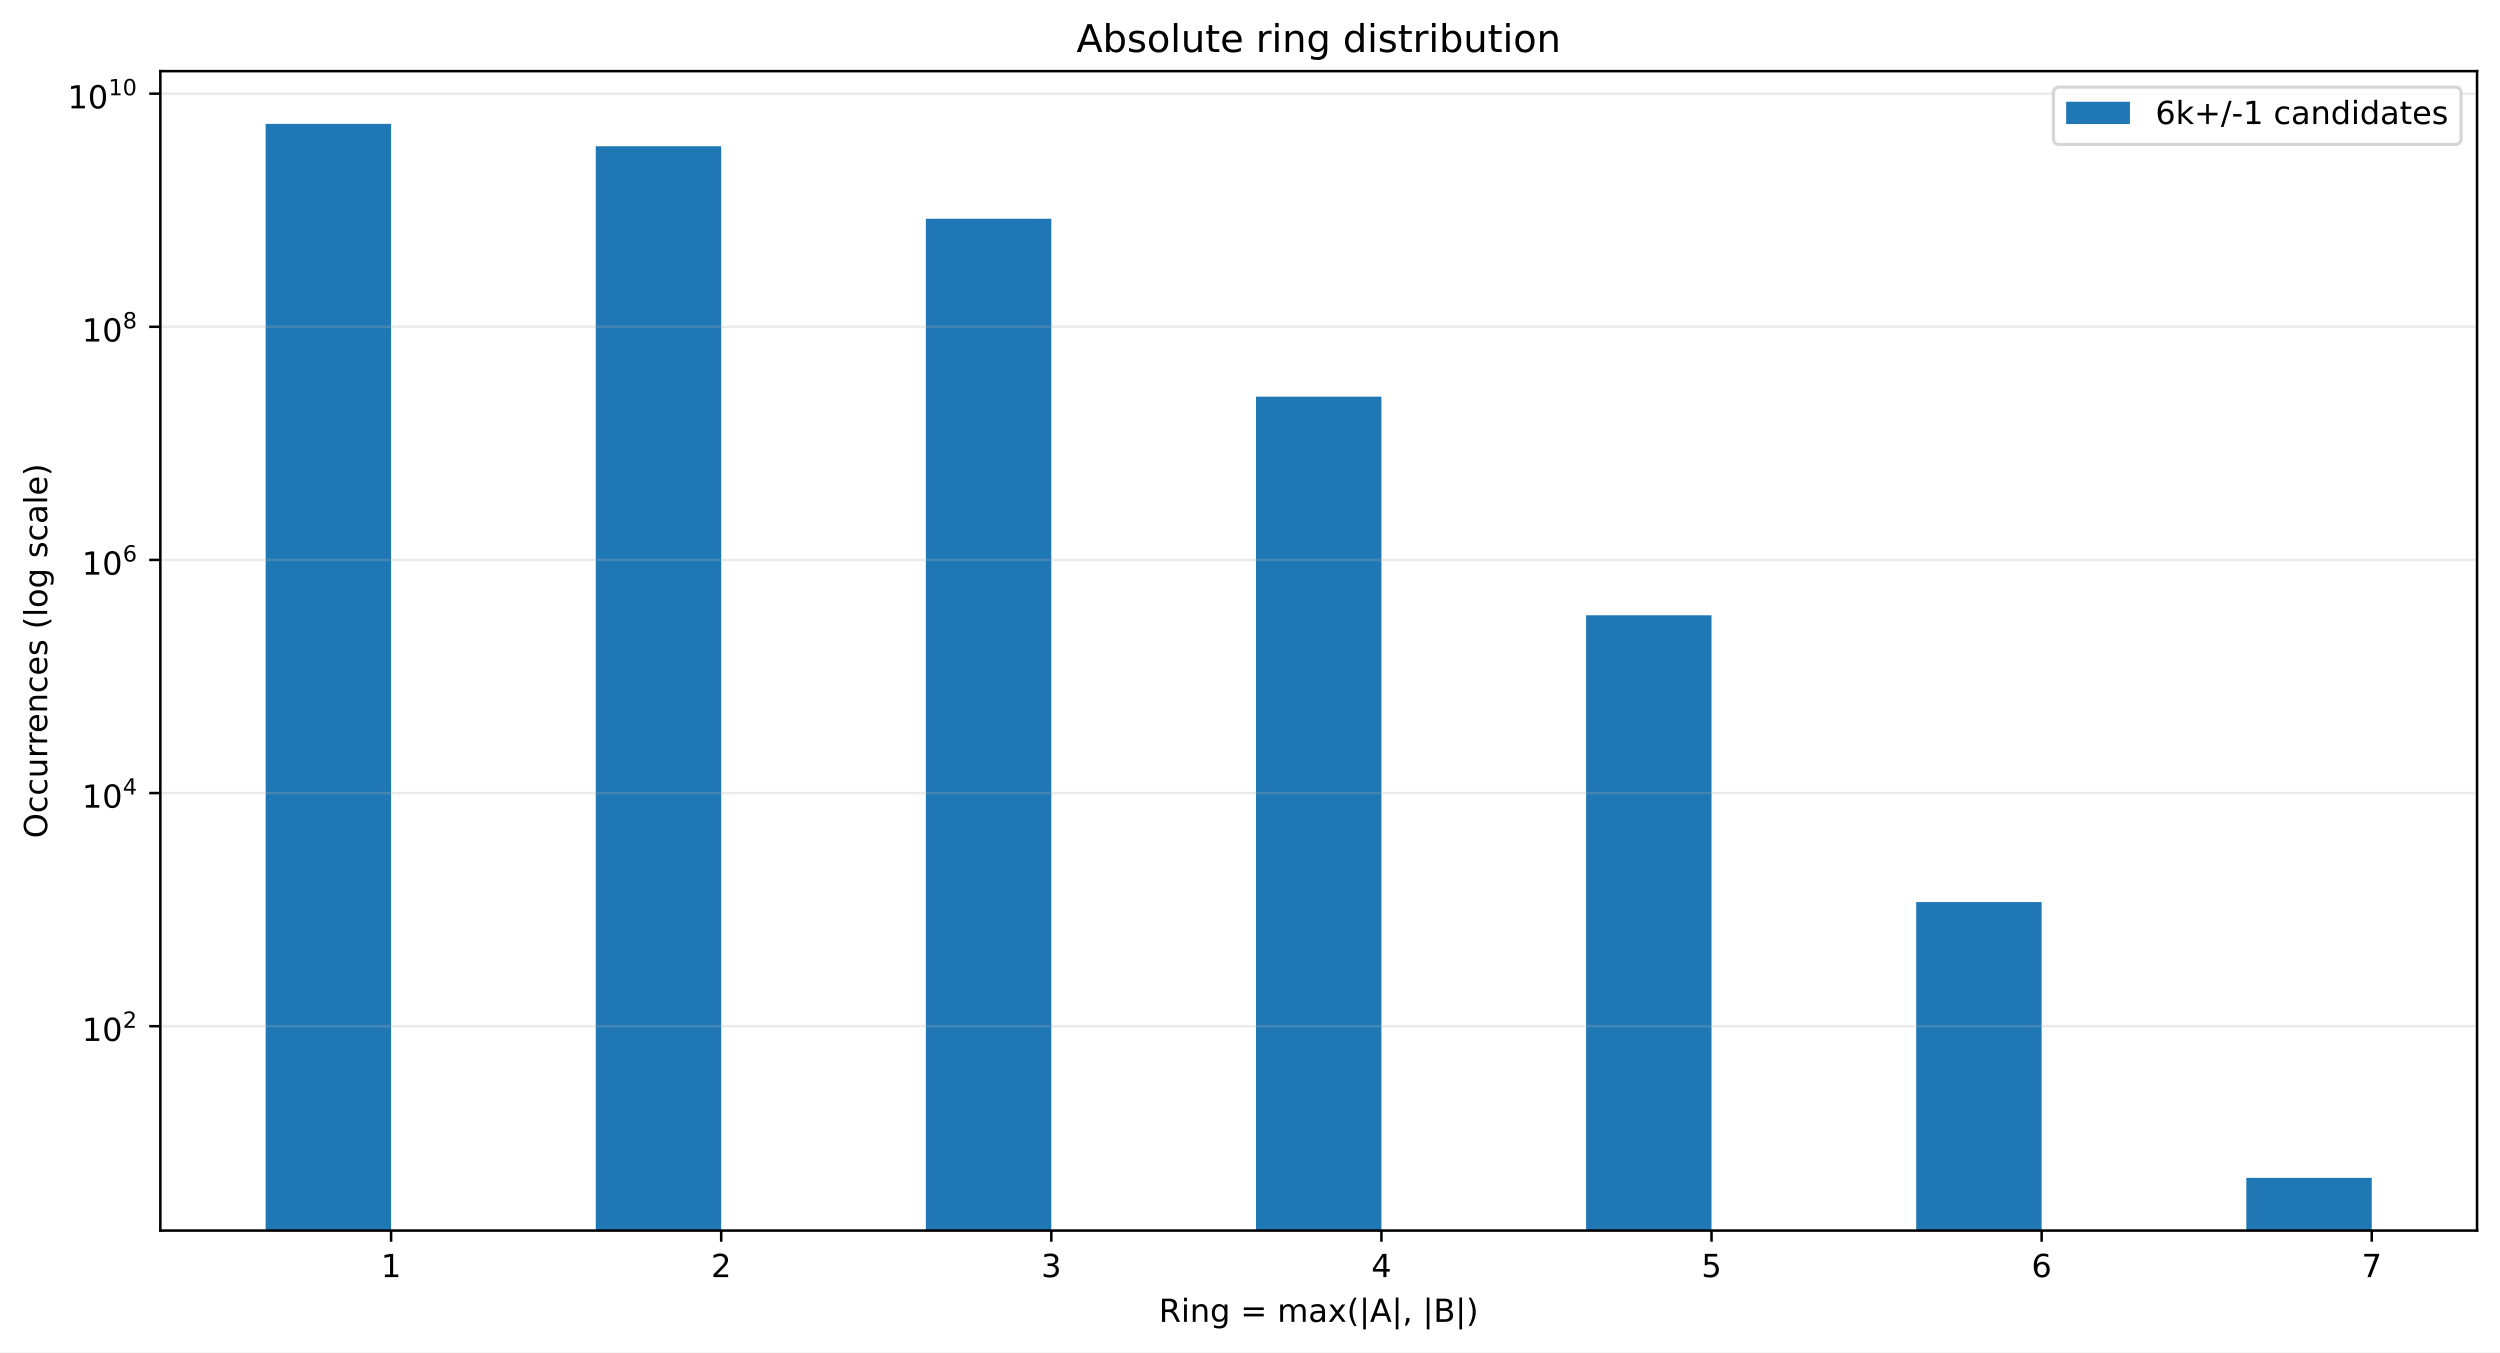
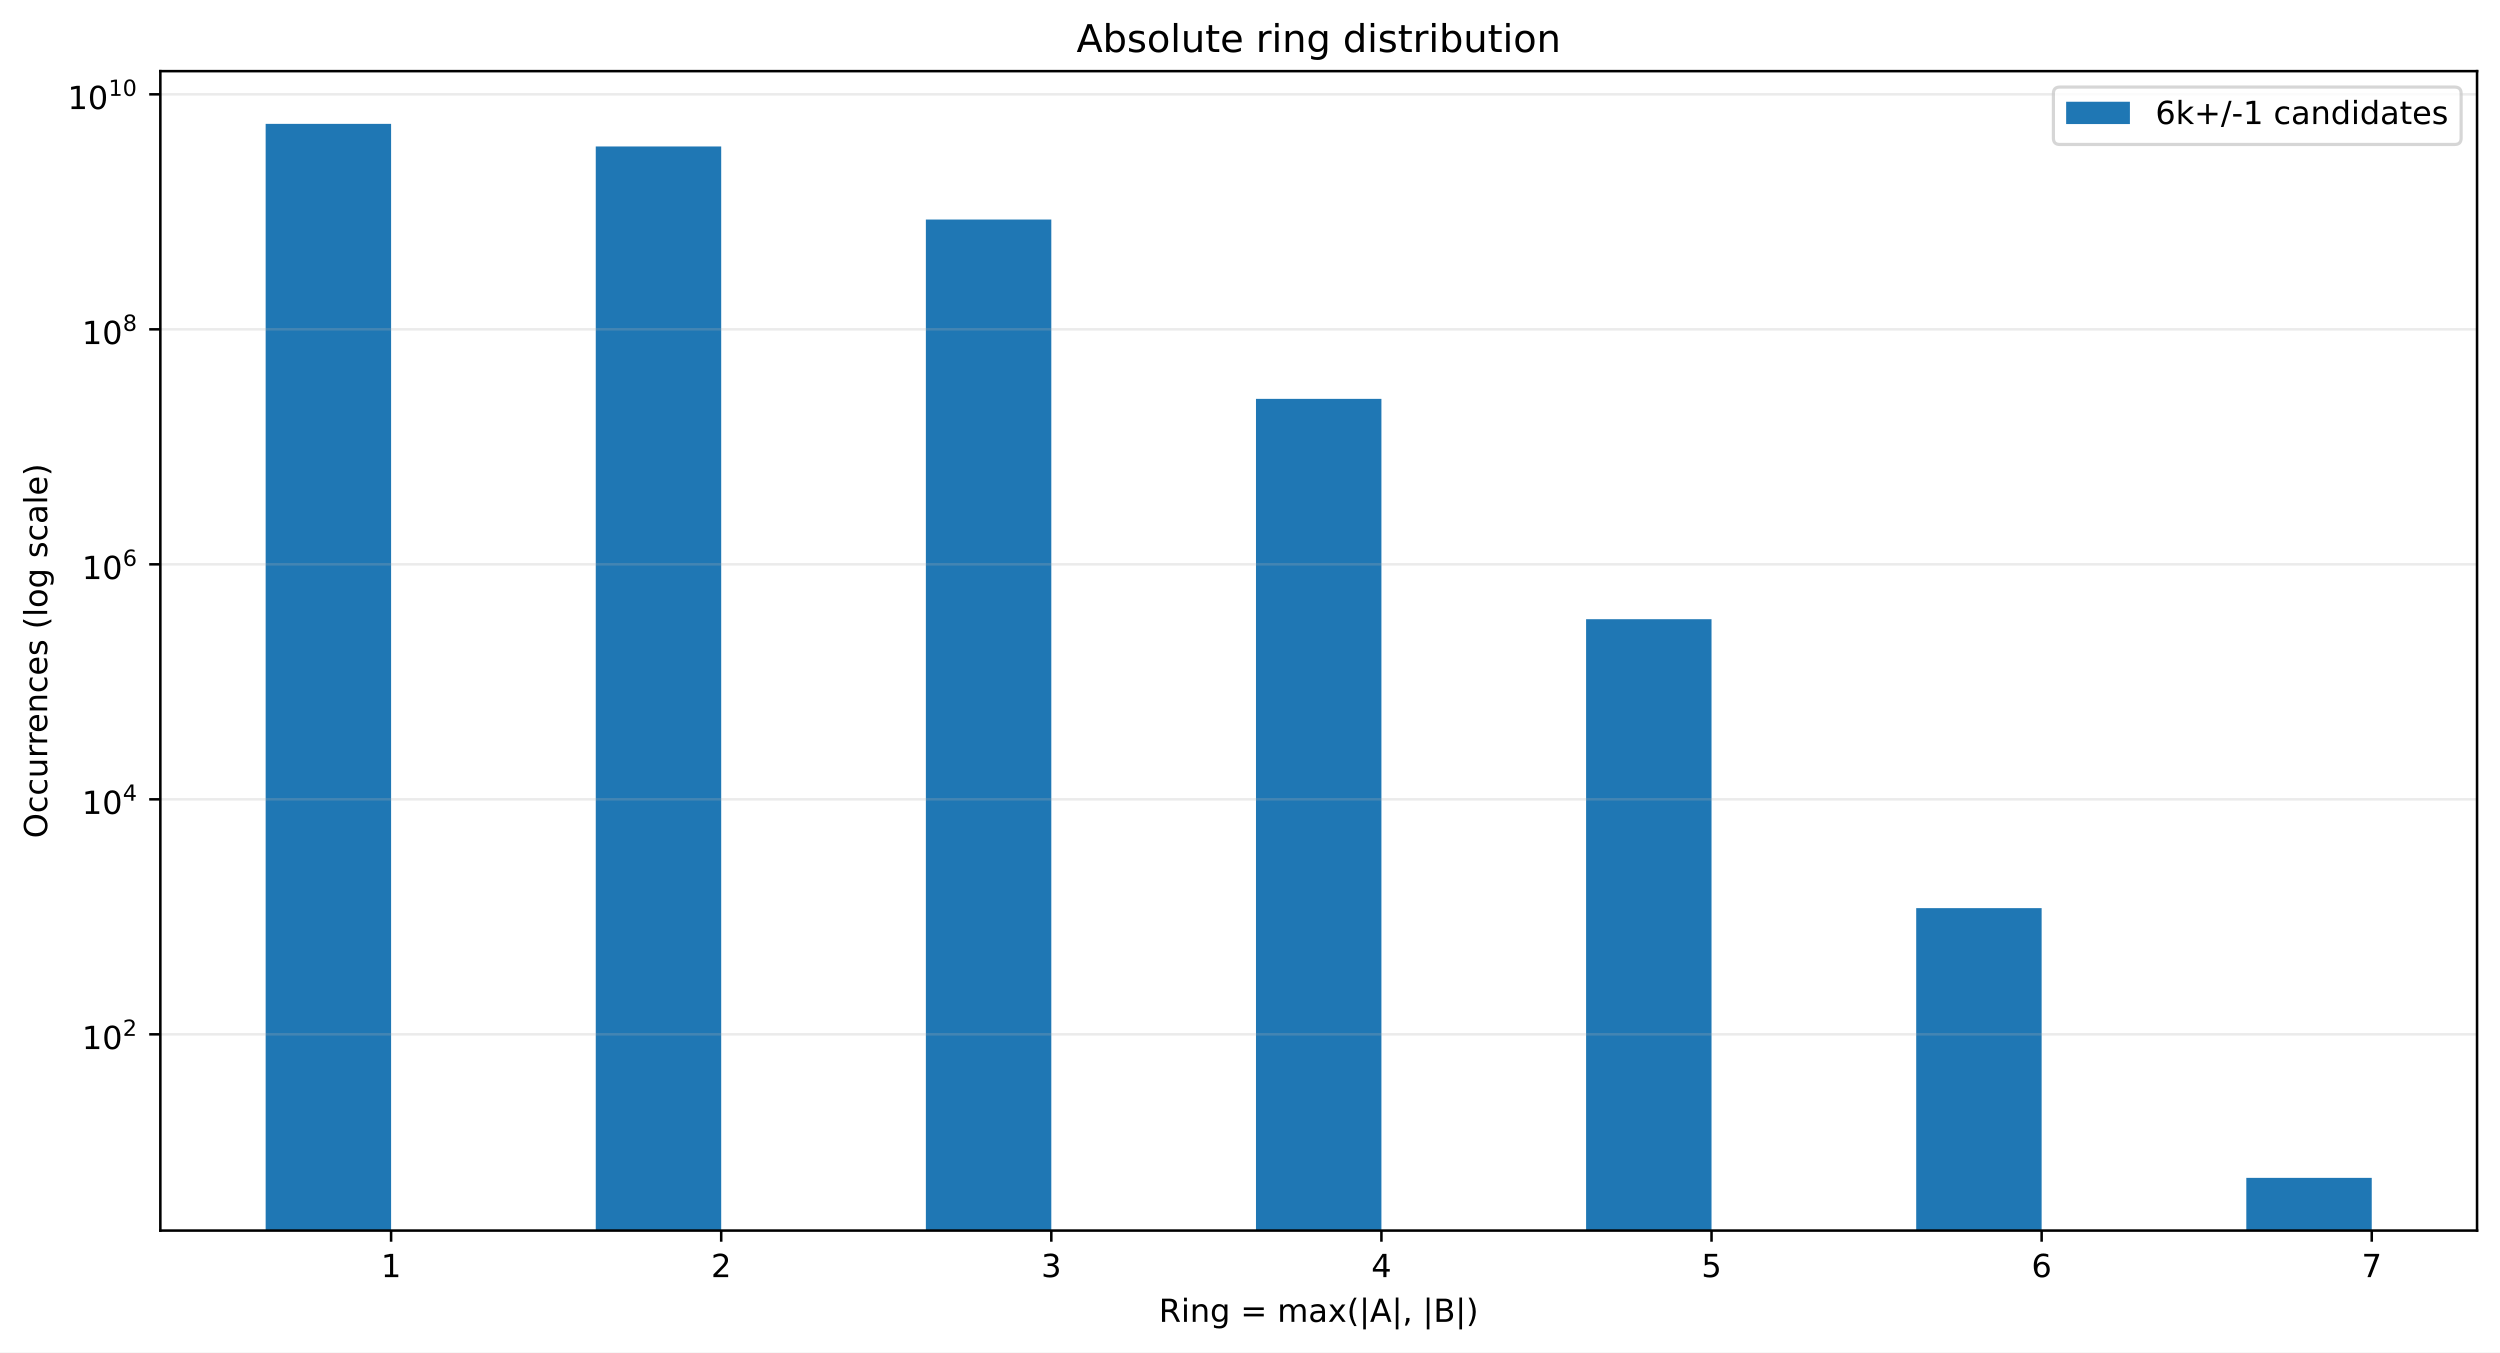
<svg xmlns="http://www.w3.org/2000/svg" xmlns:xlink="http://www.w3.org/1999/xlink" width="784.258pt" height="424.28pt" viewBox="0 0 784.258 424.28" version="1.1">
  <defs>
    <style type="text/css">*{stroke-linejoin: round; stroke-linecap: butt}</style>
  </defs>
  <g id="figure_1">
    <g id="patch_1">
      <path d="M 0 424.28  L 784.258 424.28  L 784.258 0  L 0 0  z " style="fill: #ffffff" />
    </g>
    <g id="axes_1">
      <g id="patch_2">
        <path d="M 50.301 386.036  L 777.058 386.036  L 777.058 22.318  L 50.301 22.318  z " style="fill: #ffffff" />
      </g>
      <g id="patch_3">
-         <path d="M 83.335 36962.737  L 122.687 36962.737  L 122.687 38.851  L 83.335 38.851  z " clip-path="url(#p8d87870144)" style="fill: #1f77b4" />
+         <path d="M 83.335 37257.969  L 122.687 37257.969  L 122.687 38.851  L 83.335 38.851  z " clip-path="url(#peb9c384cba)" style="fill: #1f77b4" />
      </g>
      <g id="patch_4">
-         <path d="M 186.891 36962.737  L 226.243 36962.737  L 226.243 45.889  L 186.891 45.889  z " clip-path="url(#p8d87870144)" style="fill: #1f77b4" />
+         <path d="M 186.891 37257.969  L 226.243 37257.969  L 226.243 45.946  L 186.891 45.946  z " clip-path="url(#peb9c384cba)" style="fill: #1f77b4" />
      </g>
      <g id="patch_5">
-         <path d="M 290.448 36962.737  L 329.799 36962.737  L 329.799 68.623  L 290.448 68.623  z " clip-path="url(#p8d87870144)" style="fill: #1f77b4" />
+         <path d="M 290.448 37257.969  L 329.799 37257.969  L 329.799 68.861  L 290.448 68.861  z " clip-path="url(#peb9c384cba)" style="fill: #1f77b4" />
      </g>
      <g id="patch_6">
-         <path d="M 394.004 36962.737  L 433.355 36962.737  L 433.355 124.446  L 394.004 124.446  z " clip-path="url(#p8d87870144)" style="fill: #1f77b4" />
+         <path d="M 394.004 37257.969  L 433.355 37257.969  L 433.355 125.13  L 394.004 125.13  z " clip-path="url(#peb9c384cba)" style="fill: #1f77b4" />
      </g>
      <g id="patch_7">
-         <path d="M 497.56 36962.737  L 536.912 36962.737  L 536.912 193.011  L 497.56 193.011  z " clip-path="url(#p8d87870144)" style="fill: #1f77b4" />
+         <path d="M 497.56 37257.969  L 536.912 37257.969  L 536.912 194.243  L 497.56 194.243  z " clip-path="url(#peb9c384cba)" style="fill: #1f77b4" />
      </g>
      <g id="patch_8">
-         <path d="M 601.116 36962.737  L 640.468 36962.737  L 640.468 282.975  L 601.116 282.975  z " clip-path="url(#p8d87870144)" style="fill: #1f77b4" />
+         <path d="M 601.116 37257.969  L 640.468 37257.969  L 640.468 284.876  L 601.116 284.876  z " clip-path="url(#peb9c384cba)" style="fill: #1f77b4" />
      </g>
      <g id="patch_9">
-         <path d="M 704.673 36962.737  L 744.024 36962.737  L 744.024 369.503  L 704.673 369.503  z " clip-path="url(#p8d87870144)" style="fill: #1f77b4" />
+         <path d="M 704.673 37257.969  L 744.024 37257.969  L 744.024 369.503  L 704.673 369.503  z " clip-path="url(#peb9c384cba)" style="fill: #1f77b4" />
      </g>
      <g id="matplotlib.axis_1">
        <g id="xtick_1">
          <g id="line2d_1">
            <defs>
-               <path id="mff94acd181" d="M 0 0  L 0 3.5  " style="stroke: #000000; stroke-width: 0.8" />
+               <path id="m0739a1e039" d="M 0 0  L 0 3.5  " style="stroke: #000000; stroke-width: 0.8" />
            </defs>
            <g>
-               <use xlink:href="#mff94acd181" x="122.687" y="386.036" style="stroke: #000000; stroke-width: 0.8" />
+               <use xlink:href="#m0739a1e039" x="122.687" y="386.036" style="stroke: #000000; stroke-width: 0.8" />
            </g>
          </g>
          <g id="text_1">
            <g transform="translate(119.5053 400.6334) scale(0.1 -0.1)">
              <defs>
                <path id="DejaVuSans-14" d="M 794 531  L 1825 531  L 1825 4091  L 703 3866  L 703 4441  L 1819 4666  L 2450 4666  L 2450 531  L 3481 531  L 3481 0  L 794 0  L 794 531  z " transform="scale(0.015625)" />
              </defs>
              <use xlink:href="#DejaVuSans-14" />
            </g>
          </g>
        </g>
        <g id="xtick_2">
          <g id="line2d_2">
            <g>
-               <use xlink:href="#mff94acd181" x="226.243" y="386.036" style="stroke: #000000; stroke-width: 0.8" />
+               <use xlink:href="#m0739a1e039" x="226.243" y="386.036" style="stroke: #000000; stroke-width: 0.8" />
            </g>
          </g>
          <g id="text_2">
            <g transform="translate(223.0616 400.6334) scale(0.1 -0.1)">
              <defs>
                <path id="DejaVuSans-15" d="M 1228 531  L 3431 531  L 3431 0  L 469 0  L 469 531  Q 828 903 1448 1529  Q 2069 2156 2228 2338  Q 2531 2678 2651 2914  Q 2772 3150 2772 3378  Q 2772 3750 2511 3984  Q 2250 4219 1831 4219  Q 1534 4219 1204 4116  Q 875 4013 500 3803  L 500 4441  Q 881 4594 1212 4672  Q 1544 4750 1819 4750  Q 2544 4750 2975 4387  Q 3406 4025 3406 3419  Q 3406 3131 3298 2873  Q 3191 2616 2906 2266  Q 2828 2175 2409 1742  Q 1991 1309 1228 531  z " transform="scale(0.015625)" />
              </defs>
              <use xlink:href="#DejaVuSans-15" />
            </g>
          </g>
        </g>
        <g id="xtick_3">
          <g id="line2d_3">
            <g>
-               <use xlink:href="#mff94acd181" x="329.799" y="386.036" style="stroke: #000000; stroke-width: 0.8" />
+               <use xlink:href="#m0739a1e039" x="329.799" y="386.036" style="stroke: #000000; stroke-width: 0.8" />
            </g>
          </g>
          <g id="text_3">
            <g transform="translate(326.6178 400.6334) scale(0.1 -0.1)">
              <defs>
                <path id="DejaVuSans-16" d="M 2597 2516  Q 3050 2419 3304 2112  Q 3559 1806 3559 1356  Q 3559 666 3084 287  Q 2609 -91 1734 -91  Q 1441 -91 1130 -33  Q 819 25 488 141  L 488 750  Q 750 597 1062 519  Q 1375 441 1716 441  Q 2309 441 2620 675  Q 2931 909 2931 1356  Q 2931 1769 2642 2001  Q 2353 2234 1838 2234  L 1294 2234  L 1294 2753  L 1863 2753  Q 2328 2753 2575 2939  Q 2822 3125 2822 3475  Q 2822 3834 2567 4026  Q 2313 4219 1838 4219  Q 1578 4219 1281 4162  Q 984 4106 628 3988  L 628 4550  Q 988 4650 1302 4700  Q 1616 4750 1894 4750  Q 2613 4750 3031 4423  Q 3450 4097 3450 3541  Q 3450 3153 3228 2886  Q 3006 2619 2597 2516  z " transform="scale(0.015625)" />
              </defs>
              <use xlink:href="#DejaVuSans-16" />
            </g>
          </g>
        </g>
        <g id="xtick_4">
          <g id="line2d_4">
            <g>
-               <use xlink:href="#mff94acd181" x="433.355" y="386.036" style="stroke: #000000; stroke-width: 0.8" />
+               <use xlink:href="#m0739a1e039" x="433.355" y="386.036" style="stroke: #000000; stroke-width: 0.8" />
            </g>
          </g>
          <g id="text_4">
            <g transform="translate(430.174 400.6334) scale(0.1 -0.1)">
              <defs>
                <path id="DejaVuSans-17" d="M 2419 4116  L 825 1625  L 2419 1625  L 2419 4116  z M 2253 4666  L 3047 4666  L 3047 1625  L 3713 1625  L 3713 1100  L 3047 1100  L 3047 0  L 2419 0  L 2419 1100  L 313 1100  L 313 1709  L 2253 4666  z " transform="scale(0.015625)" />
              </defs>
              <use xlink:href="#DejaVuSans-17" />
            </g>
          </g>
        </g>
        <g id="xtick_5">
          <g id="line2d_5">
            <g>
-               <use xlink:href="#mff94acd181" x="536.912" y="386.036" style="stroke: #000000; stroke-width: 0.8" />
+               <use xlink:href="#m0739a1e039" x="536.912" y="386.036" style="stroke: #000000; stroke-width: 0.8" />
            </g>
          </g>
          <g id="text_5">
            <g transform="translate(533.7303 400.6334) scale(0.1 -0.1)">
              <defs>
                <path id="DejaVuSans-18" d="M 691 4666  L 3169 4666  L 3169 4134  L 1269 4134  L 1269 2991  Q 1406 3038 1543 3061  Q 1681 3084 1819 3084  Q 2600 3084 3056 2656  Q 3513 2228 3513 1497  Q 3513 744 3044 326  Q 2575 -91 1722 -91  Q 1428 -91 1123 -41  Q 819 9 494 109  L 494 744  Q 775 591 1075 516  Q 1375 441 1709 441  Q 2250 441 2565 725  Q 2881 1009 2881 1497  Q 2881 1984 2565 2268  Q 2250 2553 1709 2553  Q 1456 2553 1204 2497  Q 953 2441 691 2322  L 691 4666  z " transform="scale(0.015625)" />
              </defs>
              <use xlink:href="#DejaVuSans-18" />
            </g>
          </g>
        </g>
        <g id="xtick_6">
          <g id="line2d_6">
            <g>
-               <use xlink:href="#mff94acd181" x="640.468" y="386.036" style="stroke: #000000; stroke-width: 0.8" />
+               <use xlink:href="#m0739a1e039" x="640.468" y="386.036" style="stroke: #000000; stroke-width: 0.8" />
            </g>
          </g>
          <g id="text_6">
            <g transform="translate(637.2865 400.6334) scale(0.1 -0.1)">
              <defs>
                <path id="DejaVuSans-19" d="M 2113 2584  Q 1688 2584 1439 2293  Q 1191 2003 1191 1497  Q 1191 994 1439 701  Q 1688 409 2113 409  Q 2538 409 2786 701  Q 3034 994 3034 1497  Q 3034 2003 2786 2293  Q 2538 2584 2113 2584  z M 3366 4563  L 3366 3988  Q 3128 4100 2886 4159  Q 2644 4219 2406 4219  Q 1781 4219 1451 3797  Q 1122 3375 1075 2522  Q 1259 2794 1537 2939  Q 1816 3084 2150 3084  Q 2853 3084 3261 2657  Q 3669 2231 3669 1497  Q 3669 778 3244 343  Q 2819 -91 2113 -91  Q 1303 -91 875 529  Q 447 1150 447 2328  Q 447 3434 972 4092  Q 1497 4750 2381 4750  Q 2619 4750 2861 4703  Q 3103 4656 3366 4563  z " transform="scale(0.015625)" />
              </defs>
              <use xlink:href="#DejaVuSans-19" />
            </g>
          </g>
        </g>
        <g id="xtick_7">
          <g id="line2d_7">
            <g>
-               <use xlink:href="#mff94acd181" x="744.024" y="386.036" style="stroke: #000000; stroke-width: 0.8" />
+               <use xlink:href="#m0739a1e039" x="744.024" y="386.036" style="stroke: #000000; stroke-width: 0.8" />
            </g>
          </g>
          <g id="text_7">
            <g transform="translate(740.8427 400.6334) scale(0.1 -0.1)">
              <defs>
                <path id="DejaVuSans-1a" d="M 525 4666  L 3525 4666  L 3525 4397  L 1831 0  L 1172 0  L 2766 4134  L 525 4134  L 525 4666  z " transform="scale(0.015625)" />
              </defs>
              <use xlink:href="#DejaVuSans-1a" />
            </g>
          </g>
        </g>
        <g id="text_8">
          <g transform="translate(363.5437 414.678) scale(0.1 -0.1)">
            <defs>
              <path id="DejaVuSans-35" d="M 2841 2188  Q 3044 2119 3236 1894  Q 3428 1669 3622 1275  L 4263 0  L 3584 0  L 2988 1197  Q 2756 1666 2539 1819  Q 2322 1972 1947 1972  L 1259 1972  L 1259 0  L 628 0  L 628 4666  L 2053 4666  Q 2853 4666 3247 4331  Q 3641 3997 3641 3322  Q 3641 2881 3436 2590  Q 3231 2300 2841 2188  z M 1259 4147  L 1259 2491  L 2053 2491  Q 2509 2491 2742 2702  Q 2975 2913 2975 3322  Q 2975 3731 2742 3939  Q 2509 4147 2053 4147  L 1259 4147  z " transform="scale(0.015625)" />
              <path id="DejaVuSans-4c" d="M 603 3500  L 1178 3500  L 1178 0  L 603 0  L 603 3500  z M 603 4863  L 1178 4863  L 1178 4134  L 603 4134  L 603 4863  z " transform="scale(0.015625)" />
              <path id="DejaVuSans-51" d="M 3513 2113  L 3513 0  L 2938 0  L 2938 2094  Q 2938 2591 2744 2837  Q 2550 3084 2163 3084  Q 1697 3084 1428 2787  Q 1159 2491 1159 1978  L 1159 0  L 581 0  L 581 3500  L 1159 3500  L 1159 2956  Q 1366 3272 1645 3428  Q 1925 3584 2291 3584  Q 2894 3584 3203 3211  Q 3513 2838 3513 2113  z " transform="scale(0.015625)" />
              <path id="DejaVuSans-4a" d="M 2906 1791  Q 2906 2416 2648 2759  Q 2391 3103 1925 3103  Q 1463 3103 1205 2759  Q 947 2416 947 1791  Q 947 1169 1205 825  Q 1463 481 1925 481  Q 2391 481 2648 825  Q 2906 1169 2906 1791  z M 3481 434  Q 3481 -459 3084 -895  Q 2688 -1331 1869 -1331  Q 1566 -1331 1297 -1286  Q 1028 -1241 775 -1147  L 775 -588  Q 1028 -725 1275 -790  Q 1522 -856 1778 -856  Q 2344 -856 2625 -561  Q 2906 -266 2906 331  L 2906 616  Q 2728 306 2450 153  Q 2172 0 1784 0  Q 1141 0 747 490  Q 353 981 353 1791  Q 353 2603 747 3093  Q 1141 3584 1784 3584  Q 2172 3584 2450 3431  Q 2728 3278 2906 2969  L 2906 3500  L 3481 3500  L 3481 434  z " transform="scale(0.015625)" />
              <path id="DejaVuSans-3" transform="scale(0.015625)" />
              <path id="DejaVuSans-20" d="M 678 2906  L 4684 2906  L 4684 2381  L 678 2381  L 678 2906  z M 678 1631  L 4684 1631  L 4684 1100  L 678 1100  L 678 1631  z " transform="scale(0.015625)" />
              <path id="DejaVuSans-50" d="M 3328 2828  Q 3544 3216 3844 3400  Q 4144 3584 4550 3584  Q 5097 3584 5394 3201  Q 5691 2819 5691 2113  L 5691 0  L 5113 0  L 5113 2094  Q 5113 2597 4934 2840  Q 4756 3084 4391 3084  Q 3944 3084 3684 2787  Q 3425 2491 3425 1978  L 3425 0  L 2847 0  L 2847 2094  Q 2847 2600 2669 2842  Q 2491 3084 2119 3084  Q 1678 3084 1418 2786  Q 1159 2488 1159 1978  L 1159 0  L 581 0  L 581 3500  L 1159 3500  L 1159 2956  Q 1356 3278 1631 3431  Q 1906 3584 2284 3584  Q 2666 3584 2933 3390  Q 3200 3197 3328 2828  z " transform="scale(0.015625)" />
              <path id="DejaVuSans-44" d="M 2194 1759  Q 1497 1759 1228 1600  Q 959 1441 959 1056  Q 959 750 1161 570  Q 1363 391 1709 391  Q 2188 391 2477 730  Q 2766 1069 2766 1631  L 2766 1759  L 2194 1759  z M 3341 1997  L 3341 0  L 2766 0  L 2766 531  Q 2569 213 2275 61  Q 1981 -91 1556 -91  Q 1019 -91 701 211  Q 384 513 384 1019  Q 384 1609 779 1909  Q 1175 2209 1959 2209  L 2766 2209  L 2766 2266  Q 2766 2663 2505 2880  Q 2244 3097 1772 3097  Q 1472 3097 1187 3025  Q 903 2953 641 2809  L 641 3341  Q 956 3463 1253 3523  Q 1550 3584 1831 3584  Q 2591 3584 2966 3190  Q 3341 2797 3341 1997  z " transform="scale(0.015625)" />
              <path id="DejaVuSans-5b" d="M 3513 3500  L 2247 1797  L 3578 0  L 2900 0  L 1881 1375  L 863 0  L 184 0  L 1544 1831  L 300 3500  L 978 3500  L 1906 2253  L 2834 3500  L 3513 3500  z " transform="scale(0.015625)" />
              <path id="DejaVuSans-b" d="M 1984 4856  Q 1566 4138 1362 3434  Q 1159 2731 1159 2009  Q 1159 1288 1364 580  Q 1569 -128 1984 -844  L 1484 -844  Q 1016 -109 783 600  Q 550 1309 550 2009  Q 550 2706 781 3412  Q 1013 4119 1484 4856  L 1984 4856  z " transform="scale(0.015625)" />
              <path id="DejaVuSans-5f" d="M 1344 4891  L 1344 -1509  L 813 -1509  L 813 4891  L 1344 4891  z " transform="scale(0.015625)" />
              <path id="DejaVuSans-24" d="M 2188 4044  L 1331 1722  L 3047 1722  L 2188 4044  z M 1831 4666  L 2547 4666  L 4325 0  L 3669 0  L 3244 1197  L 1141 1197  L 716 0  L 50 0  L 1831 4666  z " transform="scale(0.015625)" />
              <path id="DejaVuSans-f" d="M 750 794  L 1409 794  L 1409 256  L 897 -744  L 494 -744  L 750 256  L 750 794  z " transform="scale(0.015625)" />
              <path id="DejaVuSans-25" d="M 1259 2228  L 1259 519  L 2272 519  Q 2781 519 3026 730  Q 3272 941 3272 1375  Q 3272 1813 3026 2020  Q 2781 2228 2272 2228  L 1259 2228  z M 1259 4147  L 1259 2741  L 2194 2741  Q 2656 2741 2882 2914  Q 3109 3088 3109 3444  Q 3109 3797 2882 3972  Q 2656 4147 2194 4147  L 1259 4147  z M 628 4666  L 2241 4666  Q 2963 4666 3353 4366  Q 3744 4066 3744 3513  Q 3744 3084 3544 2831  Q 3344 2578 2956 2516  Q 3422 2416 3680 2098  Q 3938 1781 3938 1306  Q 3938 681 3513 340  Q 3088 0 2303 0  L 628 0  L 628 4666  z " transform="scale(0.015625)" />
              <path id="DejaVuSans-c" d="M 513 4856  L 1013 4856  Q 1481 4119 1714 3412  Q 1947 2706 1947 2009  Q 1947 1309 1714 600  Q 1481 -109 1013 -844  L 513 -844  Q 928 -128 1133 580  Q 1338 1288 1338 2009  Q 1338 2731 1133 3434  Q 928 4138 513 4856  z " transform="scale(0.015625)" />
            </defs>
            <use xlink:href="#DejaVuSans-35" />
            <use xlink:href="#DejaVuSans-4c" transform="translate(69.48438 0)" />
            <use xlink:href="#DejaVuSans-51" transform="translate(97.26562 0)" />
            <use xlink:href="#DejaVuSans-4a" transform="translate(160.6406 0)" />
            <use xlink:href="#DejaVuSans-3" transform="translate(224.125 0)" />
            <use xlink:href="#DejaVuSans-20" transform="translate(255.9062 0)" />
            <use xlink:href="#DejaVuSans-3" transform="translate(339.7031 0)" />
            <use xlink:href="#DejaVuSans-50" transform="translate(371.4844 0)" />
            <use xlink:href="#DejaVuSans-44" transform="translate(468.8906 0)" />
            <use xlink:href="#DejaVuSans-5b" transform="translate(530.1719 0)" />
            <use xlink:href="#DejaVuSans-b" transform="translate(589.3594 0)" />
            <use xlink:href="#DejaVuSans-5f" transform="translate(628.375 0)" />
            <use xlink:href="#DejaVuSans-24" transform="translate(662.0625 0)" />
            <use xlink:href="#DejaVuSans-5f" transform="translate(730.4688 0)" />
            <use xlink:href="#DejaVuSans-f" transform="translate(764.1562 0)" />
            <use xlink:href="#DejaVuSans-3" transform="translate(795.9375 0)" />
            <use xlink:href="#DejaVuSans-5f" transform="translate(827.7188 0)" />
            <use xlink:href="#DejaVuSans-25" transform="translate(861.4062 0)" />
            <use xlink:href="#DejaVuSans-5f" transform="translate(930.0156 0)" />
            <use xlink:href="#DejaVuSans-c" transform="translate(963.7031 0)" />
          </g>
        </g>
      </g>
      <g id="matplotlib.axis_2">
        <g id="ytick_1">
          <g id="line2d_8">
-             <path d="M 50.301 321.928  L 777.058 321.928  " clip-path="url(#p8d87870144)" style="fill: none; stroke: #b0b0b0; stroke-opacity: 0.25; stroke-width: 0.8; stroke-linecap: square" />
+             <path d="M 50.301 324.466  L 777.058 324.466  " clip-path="url(#peb9c384cba)" style="fill: none; stroke: #b0b0b0; stroke-opacity: 0.25; stroke-width: 0.8; stroke-linecap: square" />
          </g>
          <g id="line2d_9">
            <defs>
-               <path id="ma111808053" d="M 0 0  L -3.5 0  " style="stroke: #000000; stroke-width: 0.8" />
+               <path id="me814ae6757" d="M 0 0  L -3.5 0  " style="stroke: #000000; stroke-width: 0.8" />
            </defs>
            <g>
-               <use xlink:href="#ma111808053" x="50.301" y="321.928" style="stroke: #000000; stroke-width: 0.8" />
+               <use xlink:href="#me814ae6757" x="50.301" y="324.466" style="stroke: #000000; stroke-width: 0.8" />
            </g>
          </g>
          <g id="text_9">
-             <g transform="translate(25.70078 326.6275) scale(0.1 -0.1)">
+             <g transform="translate(25.70078 329.1661) scale(0.1 -0.1)">
              <defs>
                <path id="DejaVuSans-13" d="M 2034 4250  Q 1547 4250 1301 3770  Q 1056 3291 1056 2328  Q 1056 1369 1301 889  Q 1547 409 2034 409  Q 2525 409 2770 889  Q 3016 1369 3016 2328  Q 3016 3291 2770 3770  Q 2525 4250 2034 4250  z M 2034 4750  Q 2819 4750 3233 4129  Q 3647 3509 3647 2328  Q 3647 1150 3233 529  Q 2819 -91 2034 -91  Q 1250 -91 836 529  Q 422 1150 422 2328  Q 422 3509 836 4129  Q 1250 4750 2034 4750  z " transform="scale(0.015625)" />
              </defs>
              <use xlink:href="#DejaVuSans-14" transform="translate(0 0.746875)" />
              <use xlink:href="#DejaVuSans-13" transform="translate(63.62305 0.746875)" />
              <use xlink:href="#DejaVuSans-15" transform="translate(128.2031 42.04688) scale(0.7)" />
            </g>
          </g>
        </g>
        <g id="ytick_2">
          <g id="line2d_10">
-             <path d="M 50.301 248.792  L 777.058 248.792  " clip-path="url(#p8d87870144)" style="fill: none; stroke: #b0b0b0; stroke-opacity: 0.25; stroke-width: 0.8; stroke-linecap: square" />
+             <path d="M 50.301 250.747  L 777.058 250.747  " clip-path="url(#peb9c384cba)" style="fill: none; stroke: #b0b0b0; stroke-opacity: 0.25; stroke-width: 0.8; stroke-linecap: square" />
          </g>
          <g id="line2d_11">
            <g>
-               <use xlink:href="#ma111808053" x="50.301" y="248.792" style="stroke: #000000; stroke-width: 0.8" />
+               <use xlink:href="#me814ae6757" x="50.301" y="250.747" style="stroke: #000000; stroke-width: 0.8" />
            </g>
          </g>
          <g id="text_10">
-             <g transform="translate(25.70078 253.4422) scale(0.1 -0.1)">
+             <g transform="translate(25.70078 255.3965) scale(0.1 -0.1)">
              <use xlink:href="#DejaVuSans-14" transform="translate(0 0.665625)" />
              <use xlink:href="#DejaVuSans-13" transform="translate(63.62305 0.665625)" />
              <use xlink:href="#DejaVuSans-17" transform="translate(128.2031 41.96563) scale(0.7)" />
            </g>
          </g>
        </g>
        <g id="ytick_3">
          <g id="line2d_12">
-             <path d="M 50.301 175.657  L 777.058 175.657  " clip-path="url(#p8d87870144)" style="fill: none; stroke: #b0b0b0; stroke-opacity: 0.25; stroke-width: 0.8; stroke-linecap: square" />
+             <path d="M 50.301 177.027  L 777.058 177.027  " clip-path="url(#peb9c384cba)" style="fill: none; stroke: #b0b0b0; stroke-opacity: 0.25; stroke-width: 0.8; stroke-linecap: square" />
          </g>
          <g id="line2d_13">
            <g>
-               <use xlink:href="#ma111808053" x="50.301" y="175.657" style="stroke: #000000; stroke-width: 0.8" />
+               <use xlink:href="#me814ae6757" x="50.301" y="177.027" style="stroke: #000000; stroke-width: 0.8" />
            </g>
          </g>
          <g id="text_11">
-             <g transform="translate(25.70078 180.3568) scale(0.1 -0.1)">
+             <g transform="translate(25.70078 181.7269) scale(0.1 -0.1)">
              <use xlink:href="#DejaVuSans-14" transform="translate(0 0.746875)" />
              <use xlink:href="#DejaVuSans-13" transform="translate(63.62305 0.746875)" />
              <use xlink:href="#DejaVuSans-19" transform="translate(128.2031 42.04688) scale(0.7)" />
            </g>
          </g>
        </g>
        <g id="ytick_4">
          <g id="line2d_14">
-             <path d="M 50.301 102.521  L 777.058 102.521  " clip-path="url(#p8d87870144)" style="fill: none; stroke: #b0b0b0; stroke-opacity: 0.25; stroke-width: 0.8; stroke-linecap: square" />
+             <path d="M 50.301 103.307  L 777.058 103.307  " clip-path="url(#peb9c384cba)" style="fill: none; stroke: #b0b0b0; stroke-opacity: 0.25; stroke-width: 0.8; stroke-linecap: square" />
          </g>
          <g id="line2d_15">
            <g>
-               <use xlink:href="#ma111808053" x="50.301" y="102.521" style="stroke: #000000; stroke-width: 0.8" />
+               <use xlink:href="#me814ae6757" x="50.301" y="103.307" style="stroke: #000000; stroke-width: 0.8" />
            </g>
          </g>
          <g id="text_12">
-             <g transform="translate(25.70078 107.2215) scale(0.1 -0.1)">
+             <g transform="translate(25.70078 108.0074) scale(0.1 -0.1)">
              <defs>
                <path id="DejaVuSans-1b" d="M 2034 2216  Q 1584 2216 1326 1975  Q 1069 1734 1069 1313  Q 1069 891 1326 650  Q 1584 409 2034 409  Q 2484 409 2743 651  Q 3003 894 3003 1313  Q 3003 1734 2745 1975  Q 2488 2216 2034 2216  z M 1403 2484  Q 997 2584 770 2862  Q 544 3141 544 3541  Q 544 4100 942 4425  Q 1341 4750 2034 4750  Q 2731 4750 3128 4425  Q 3525 4100 3525 3541  Q 3525 3141 3298 2862  Q 3072 2584 2669 2484  Q 3125 2378 3379 2068  Q 3634 1759 3634 1313  Q 3634 634 3220 271  Q 2806 -91 2034 -91  Q 1263 -91 848 271  Q 434 634 434 1313  Q 434 1759 690 2068  Q 947 2378 1403 2484  z M 1172 3481  Q 1172 3119 1398 2916  Q 1625 2713 2034 2713  Q 2441 2713 2670 2916  Q 2900 3119 2900 3481  Q 2900 3844 2670 4047  Q 2441 4250 2034 4250  Q 1625 4250 1398 4047  Q 1172 3844 1172 3481  z " transform="scale(0.015625)" />
              </defs>
              <use xlink:href="#DejaVuSans-14" transform="translate(0 0.746875)" />
              <use xlink:href="#DejaVuSans-13" transform="translate(63.62305 0.746875)" />
              <use xlink:href="#DejaVuSans-1b" transform="translate(128.2031 42.04688) scale(0.7)" />
            </g>
          </g>
        </g>
        <g id="ytick_5">
          <g id="line2d_16">
-             <path d="M 50.301 29.386  L 777.058 29.386  " clip-path="url(#p8d87870144)" style="fill: none; stroke: #b0b0b0; stroke-opacity: 0.25; stroke-width: 0.8; stroke-linecap: square" />
+             <path d="M 50.301 29.588  L 777.058 29.588  " clip-path="url(#peb9c384cba)" style="fill: none; stroke: #b0b0b0; stroke-opacity: 0.25; stroke-width: 0.8; stroke-linecap: square" />
          </g>
          <g id="line2d_17">
            <g>
-               <use xlink:href="#ma111808053" x="50.301" y="29.386" style="stroke: #000000; stroke-width: 0.8" />
+               <use xlink:href="#me814ae6757" x="50.301" y="29.588" style="stroke: #000000; stroke-width: 0.8" />
            </g>
          </g>
          <g id="text_13">
-             <g transform="translate(21.20078 34.08613) scale(0.1 -0.1)">
+             <g transform="translate(21.20078 34.28781) scale(0.1 -0.1)">
              <use xlink:href="#DejaVuSans-14" transform="translate(0 0.746875)" />
              <use xlink:href="#DejaVuSans-13" transform="translate(63.62305 0.746875)" />
              <use xlink:href="#DejaVuSans-14" transform="translate(128.2031 42.04688) scale(0.7)" />
              <use xlink:href="#DejaVuSans-13" transform="translate(172.7393 42.04688) scale(0.7)" />
            </g>
          </g>
        </g>
        <g id="text_14">
          <g transform="translate(14.79844 262.9551) rotate(-90) scale(0.1 -0.1)">
            <defs>
              <path id="DejaVuSans-32" d="M 2522 4238  Q 1834 4238 1429 3725  Q 1025 3213 1025 2328  Q 1025 1447 1429 934  Q 1834 422 2522 422  Q 3209 422 3611 934  Q 4013 1447 4013 2328  Q 4013 3213 3611 3725  Q 3209 4238 2522 4238  z M 2522 4750  Q 3503 4750 4090 4092  Q 4678 3434 4678 2328  Q 4678 1225 4090 567  Q 3503 -91 2522 -91  Q 1538 -91 948 565  Q 359 1222 359 2328  Q 359 3434 948 4092  Q 1538 4750 2522 4750  z " transform="scale(0.015625)" />
              <path id="DejaVuSans-46" d="M 3122 3366  L 3122 2828  Q 2878 2963 2633 3030  Q 2388 3097 2138 3097  Q 1578 3097 1268 2742  Q 959 2388 959 1747  Q 959 1106 1268 751  Q 1578 397 2138 397  Q 2388 397 2633 464  Q 2878 531 3122 666  L 3122 134  Q 2881 22 2623 -34  Q 2366 -91 2075 -91  Q 1284 -91 818 406  Q 353 903 353 1747  Q 353 2603 823 3093  Q 1294 3584 2113 3584  Q 2378 3584 2631 3529  Q 2884 3475 3122 3366  z " transform="scale(0.015625)" />
              <path id="DejaVuSans-58" d="M 544 1381  L 544 3500  L 1119 3500  L 1119 1403  Q 1119 906 1312 657  Q 1506 409 1894 409  Q 2359 409 2629 706  Q 2900 1003 2900 1516  L 2900 3500  L 3475 3500  L 3475 0  L 2900 0  L 2900 538  Q 2691 219 2414 64  Q 2138 -91 1772 -91  Q 1169 -91 856 284  Q 544 659 544 1381  z M 1991 3584  L 1991 3584  z " transform="scale(0.015625)" />
              <path id="DejaVuSans-55" d="M 2631 2963  Q 2534 3019 2420 3045  Q 2306 3072 2169 3072  Q 1681 3072 1420 2755  Q 1159 2438 1159 1844  L 1159 0  L 581 0  L 581 3500  L 1159 3500  L 1159 2956  Q 1341 3275 1631 3429  Q 1922 3584 2338 3584  Q 2397 3584 2469 3576  Q 2541 3569 2628 3553  L 2631 2963  z " transform="scale(0.015625)" />
              <path id="DejaVuSans-48" d="M 3597 1894  L 3597 1613  L 953 1613  Q 991 1019 1311 708  Q 1631 397 2203 397  Q 2534 397 2845 478  Q 3156 559 3463 722  L 3463 178  Q 3153 47 2828 -22  Q 2503 -91 2169 -91  Q 1331 -91 842 396  Q 353 884 353 1716  Q 353 2575 817 3079  Q 1281 3584 2069 3584  Q 2775 3584 3186 3129  Q 3597 2675 3597 1894  z M 3022 2063  Q 3016 2534 2758 2815  Q 2500 3097 2075 3097  Q 1594 3097 1305 2825  Q 1016 2553 972 2059  L 3022 2063  z " transform="scale(0.015625)" />
              <path id="DejaVuSans-56" d="M 2834 3397  L 2834 2853  Q 2591 2978 2328 3040  Q 2066 3103 1784 3103  Q 1356 3103 1142 2972  Q 928 2841 928 2578  Q 928 2378 1081 2264  Q 1234 2150 1697 2047  L 1894 2003  Q 2506 1872 2764 1633  Q 3022 1394 3022 966  Q 3022 478 2636 193  Q 2250 -91 1575 -91  Q 1294 -91 989 -36  Q 684 19 347 128  L 347 722  Q 666 556 975 473  Q 1284 391 1588 391  Q 1994 391 2212 530  Q 2431 669 2431 922  Q 2431 1156 2273 1281  Q 2116 1406 1581 1522  L 1381 1569  Q 847 1681 609 1914  Q 372 2147 372 2553  Q 372 3047 722 3315  Q 1072 3584 1716 3584  Q 2034 3584 2315 3537  Q 2597 3491 2834 3397  z " transform="scale(0.015625)" />
              <path id="DejaVuSans-4f" d="M 603 4863  L 1178 4863  L 1178 0  L 603 0  L 603 4863  z " transform="scale(0.015625)" />
              <path id="DejaVuSans-52" d="M 1959 3097  Q 1497 3097 1228 2736  Q 959 2375 959 1747  Q 959 1119 1226 758  Q 1494 397 1959 397  Q 2419 397 2687 759  Q 2956 1122 2956 1747  Q 2956 2369 2687 2733  Q 2419 3097 1959 3097  z M 1959 3584  Q 2709 3584 3137 3096  Q 3566 2609 3566 1747  Q 3566 888 3137 398  Q 2709 -91 1959 -91  Q 1206 -91 779 398  Q 353 888 353 1747  Q 353 2609 779 3096  Q 1206 3584 1959 3584  z " transform="scale(0.015625)" />
            </defs>
            <use xlink:href="#DejaVuSans-32" />
            <use xlink:href="#DejaVuSans-46" transform="translate(78.71875 0)" />
            <use xlink:href="#DejaVuSans-46" transform="translate(133.7031 0)" />
            <use xlink:href="#DejaVuSans-58" transform="translate(188.6875 0)" />
            <use xlink:href="#DejaVuSans-55" transform="translate(252.0625 0)" />
            <use xlink:href="#DejaVuSans-55" transform="translate(291.4219 0)" />
            <use xlink:href="#DejaVuSans-48" transform="translate(330.3281 0)" />
            <use xlink:href="#DejaVuSans-51" transform="translate(391.8594 0)" />
            <use xlink:href="#DejaVuSans-46" transform="translate(455.2344 0)" />
            <use xlink:href="#DejaVuSans-48" transform="translate(510.2188 0)" />
            <use xlink:href="#DejaVuSans-56" transform="translate(571.75 0)" />
            <use xlink:href="#DejaVuSans-3" transform="translate(623.8438 0)" />
            <use xlink:href="#DejaVuSans-b" transform="translate(655.625 0)" />
            <use xlink:href="#DejaVuSans-4f" transform="translate(694.6406 0)" />
            <use xlink:href="#DejaVuSans-52" transform="translate(722.4219 0)" />
            <use xlink:href="#DejaVuSans-4a" transform="translate(783.6094 0)" />
            <use xlink:href="#DejaVuSans-3" transform="translate(847.0938 0)" />
            <use xlink:href="#DejaVuSans-56" transform="translate(878.875 0)" />
            <use xlink:href="#DejaVuSans-46" transform="translate(930.9688 0)" />
            <use xlink:href="#DejaVuSans-44" transform="translate(985.9531 0)" />
            <use xlink:href="#DejaVuSans-4f" transform="translate(1047.234 0)" />
            <use xlink:href="#DejaVuSans-48" transform="translate(1075.016 0)" />
            <use xlink:href="#DejaVuSans-c" transform="translate(1136.547 0)" />
          </g>
        </g>
      </g>
      <g id="patch_10">
        <path d="M 50.301 386.036  L 50.301 22.318  " style="fill: none; stroke: #000000; stroke-width: 0.8; stroke-linejoin: miter; stroke-linecap: square" />
      </g>
      <g id="patch_11">
        <path d="M 777.058 386.036  L 777.058 22.318  " style="fill: none; stroke: #000000; stroke-width: 0.8; stroke-linejoin: miter; stroke-linecap: square" />
      </g>
      <g id="patch_12">
        <path d="M 50.301 386.036  L 777.058 386.036  " style="fill: none; stroke: #000000; stroke-width: 0.8; stroke-linejoin: miter; stroke-linecap: square" />
      </g>
      <g id="patch_13">
        <path d="M 50.301 22.318  L 777.058 22.318  " style="fill: none; stroke: #000000; stroke-width: 0.8; stroke-linejoin: miter; stroke-linecap: square" />
      </g>
      <g id="text_15">
        <g transform="translate(337.7055 16.31812) scale(0.12 -0.12)">
          <defs>
            <path id="DejaVuSans-45" d="M 3116 1747  Q 3116 2381 2855 2742  Q 2594 3103 2138 3103  Q 1681 3103 1420 2742  Q 1159 2381 1159 1747  Q 1159 1113 1420 752  Q 1681 391 2138 391  Q 2594 391 2855 752  Q 3116 1113 3116 1747  z M 1159 2969  Q 1341 3281 1617 3432  Q 1894 3584 2278 3584  Q 2916 3584 3314 3078  Q 3713 2572 3713 1747  Q 3713 922 3314 415  Q 2916 -91 2278 -91  Q 1894 -91 1617 61  Q 1341 213 1159 525  L 1159 0  L 581 0  L 581 4863  L 1159 4863  L 1159 2969  z " transform="scale(0.015625)" />
            <path id="DejaVuSans-57" d="M 1172 4494  L 1172 3500  L 2356 3500  L 2356 3053  L 1172 3053  L 1172 1153  Q 1172 725 1289 603  Q 1406 481 1766 481  L 2356 481  L 2356 0  L 1766 0  Q 1100 0 847 248  Q 594 497 594 1153  L 594 3053  L 172 3053  L 172 3500  L 594 3500  L 594 4494  L 1172 4494  z " transform="scale(0.015625)" />
            <path id="DejaVuSans-47" d="M 2906 2969  L 2906 4863  L 3481 4863  L 3481 0  L 2906 0  L 2906 525  Q 2725 213 2448 61  Q 2172 -91 1784 -91  Q 1150 -91 751 415  Q 353 922 353 1747  Q 353 2572 751 3078  Q 1150 3584 1784 3584  Q 2172 3584 2448 3432  Q 2725 3281 2906 2969  z M 947 1747  Q 947 1113 1208 752  Q 1469 391 1925 391  Q 2381 391 2643 752  Q 2906 1113 2906 1747  Q 2906 2381 2643 2742  Q 2381 3103 1925 3103  Q 1469 3103 1208 2742  Q 947 2381 947 1747  z " transform="scale(0.015625)" />
          </defs>
          <use xlink:href="#DejaVuSans-24" />
          <use xlink:href="#DejaVuSans-45" transform="translate(68.40625 0)" />
          <use xlink:href="#DejaVuSans-56" transform="translate(131.8906 0)" />
          <use xlink:href="#DejaVuSans-52" transform="translate(183.9844 0)" />
          <use xlink:href="#DejaVuSans-4f" transform="translate(245.1719 0)" />
          <use xlink:href="#DejaVuSans-58" transform="translate(272.9531 0)" />
          <use xlink:href="#DejaVuSans-57" transform="translate(336.3281 0)" />
          <use xlink:href="#DejaVuSans-48" transform="translate(375.5312 0)" />
          <use xlink:href="#DejaVuSans-3" transform="translate(437.0625 0)" />
          <use xlink:href="#DejaVuSans-55" transform="translate(468.8438 0)" />
          <use xlink:href="#DejaVuSans-4c" transform="translate(509.9531 0)" />
          <use xlink:href="#DejaVuSans-51" transform="translate(537.7344 0)" />
          <use xlink:href="#DejaVuSans-4a" transform="translate(601.1094 0)" />
          <use xlink:href="#DejaVuSans-3" transform="translate(664.5938 0)" />
          <use xlink:href="#DejaVuSans-47" transform="translate(696.375 0)" />
          <use xlink:href="#DejaVuSans-4c" transform="translate(759.8594 0)" />
          <use xlink:href="#DejaVuSans-56" transform="translate(787.6406 0)" />
          <use xlink:href="#DejaVuSans-57" transform="translate(839.7344 0)" />
          <use xlink:href="#DejaVuSans-55" transform="translate(878.9375 0)" />
          <use xlink:href="#DejaVuSans-4c" transform="translate(920.0469 0)" />
          <use xlink:href="#DejaVuSans-45" transform="translate(947.8281 0)" />
          <use xlink:href="#DejaVuSans-58" transform="translate(1011.312 0)" />
          <use xlink:href="#DejaVuSans-57" transform="translate(1074.688 0)" />
          <use xlink:href="#DejaVuSans-4c" transform="translate(1113.891 0)" />
          <use xlink:href="#DejaVuSans-52" transform="translate(1141.672 0)" />
          <use xlink:href="#DejaVuSans-51" transform="translate(1202.859 0)" />
        </g>
      </g>
      <g id="legend_1">
        <g id="patch_14">
          <path d="M 646.158 45.319  L 770.058 45.319  Q 772.058 45.319 772.058 43.319  L 772.058 29.318  Q 772.058 27.318 770.058 27.318  L 646.158 27.318  Q 644.158 27.318 644.158 29.318  L 644.158 43.319  Q 644.158 45.319 646.158 45.319  z " style="fill: #ffffff; opacity: 0.8; stroke: #cccccc; stroke-linejoin: miter" />
        </g>
        <g id="patch_15">
          <path d="M 648.158 38.917  L 668.158 38.917  L 668.158 31.917  L 648.158 31.917  z " style="fill: #1f77b4" />
        </g>
        <g id="text_16">
          <g transform="translate(676.1584 38.91656) scale(0.1 -0.1)">
            <defs>
              <path id="DejaVuSans-4e" d="M 581 4863  L 1159 4863  L 1159 1991  L 2875 3500  L 3609 3500  L 1753 1863  L 3688 0  L 2938 0  L 1159 1709  L 1159 0  L 581 0  L 581 4863  z " transform="scale(0.015625)" />
              <path id="DejaVuSans-e" d="M 2944 4013  L 2944 2272  L 4684 2272  L 4684 1741  L 2944 1741  L 2944 0  L 2419 0  L 2419 1741  L 678 1741  L 678 2272  L 2419 2272  L 2419 4013  L 2944 4013  z " transform="scale(0.015625)" />
              <path id="DejaVuSans-12" d="M 1625 4666  L 2156 4666  L 531 -594  L 0 -594  L 1625 4666  z " transform="scale(0.015625)" />
              <path id="DejaVuSans-10" d="M 313 2009  L 1997 2009  L 1997 1497  L 313 1497  L 313 2009  z " transform="scale(0.015625)" />
            </defs>
            <use xlink:href="#DejaVuSans-19" />
            <use xlink:href="#DejaVuSans-4e" transform="translate(63.625 0)" />
            <use xlink:href="#DejaVuSans-e" transform="translate(121.5312 0)" />
            <use xlink:href="#DejaVuSans-12" transform="translate(205.3281 0)" />
            <use xlink:href="#DejaVuSans-10" transform="translate(239.0156 0)" />
            <use xlink:href="#DejaVuSans-14" transform="translate(275.0938 0)" />
            <use xlink:href="#DejaVuSans-3" transform="translate(338.7188 0)" />
            <use xlink:href="#DejaVuSans-46" transform="translate(370.5 0)" />
            <use xlink:href="#DejaVuSans-44" transform="translate(425.4844 0)" />
            <use xlink:href="#DejaVuSans-51" transform="translate(486.7656 0)" />
            <use xlink:href="#DejaVuSans-47" transform="translate(550.1406 0)" />
            <use xlink:href="#DejaVuSans-4c" transform="translate(613.625 0)" />
            <use xlink:href="#DejaVuSans-47" transform="translate(641.4062 0)" />
            <use xlink:href="#DejaVuSans-44" transform="translate(704.8906 0)" />
            <use xlink:href="#DejaVuSans-57" transform="translate(766.1719 0)" />
            <use xlink:href="#DejaVuSans-48" transform="translate(805.375 0)" />
            <use xlink:href="#DejaVuSans-56" transform="translate(866.9062 0)" />
          </g>
        </g>
      </g>
    </g>
  </g>
  <defs>
-     <clipPath id="p8d87870144">
+     <clipPath id="peb9c384cba">
      <rect x="50.301" y="22.318" width="726.758" height="363.718" />
    </clipPath>
  </defs>
</svg>
